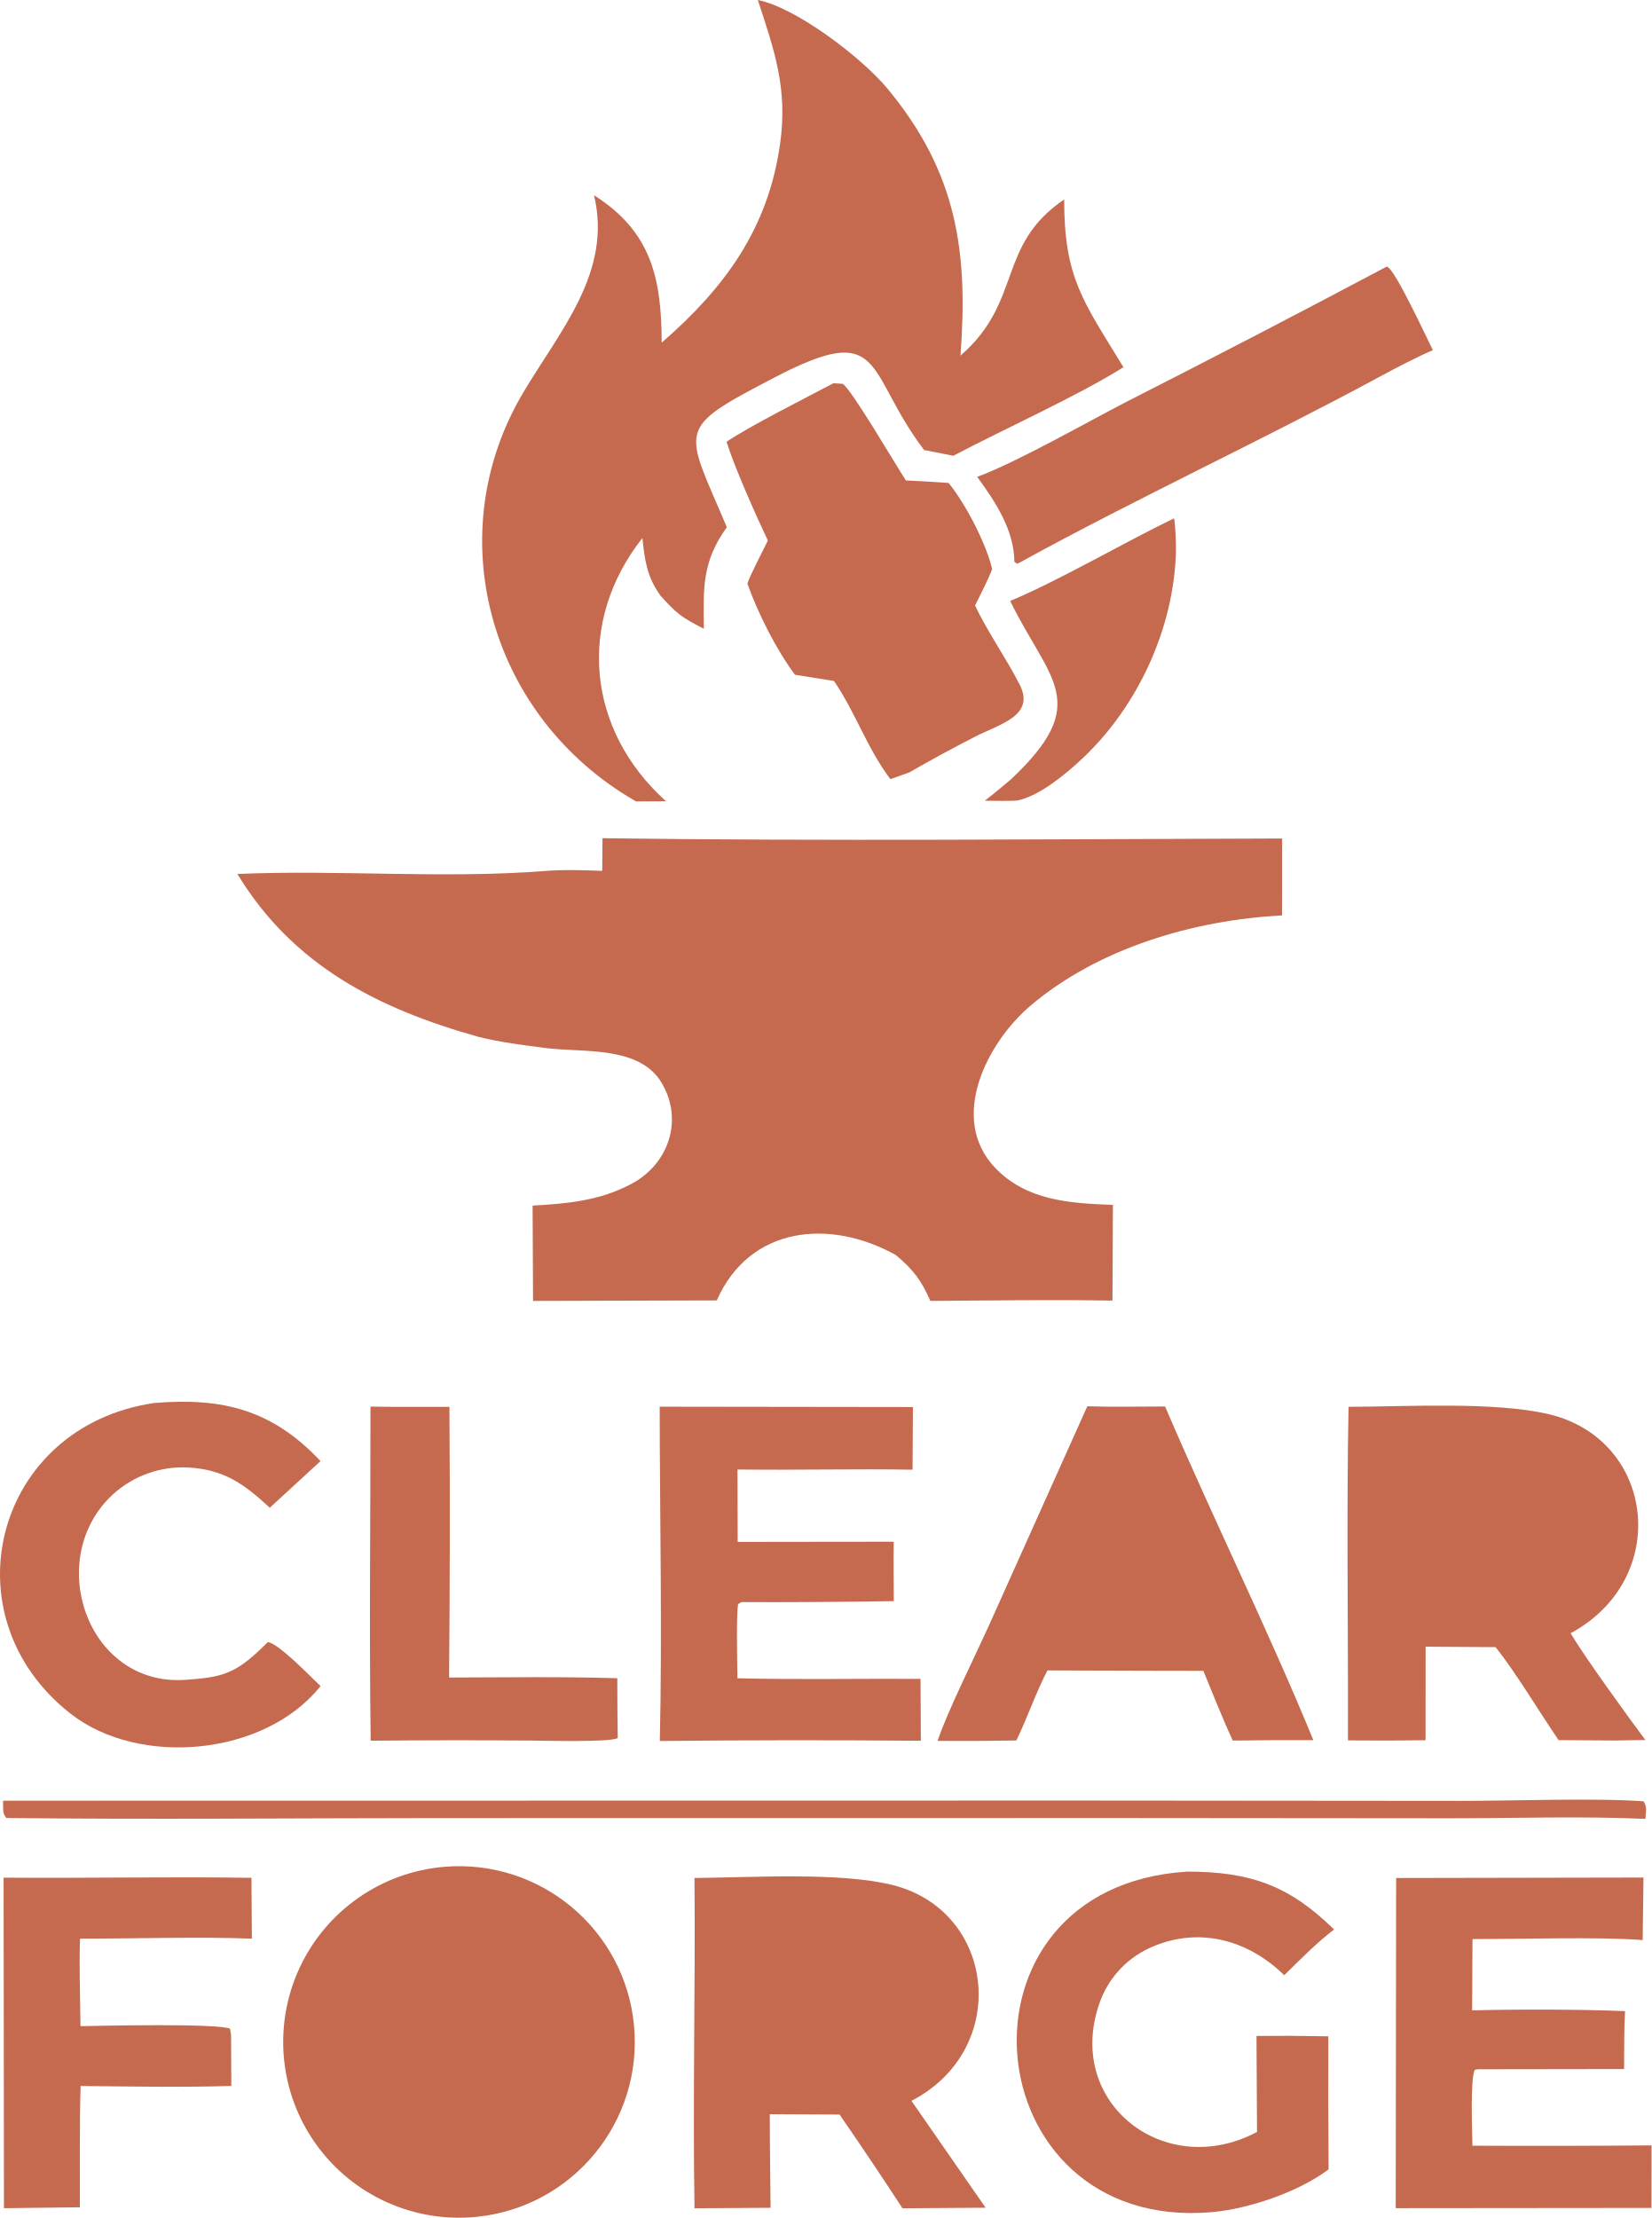
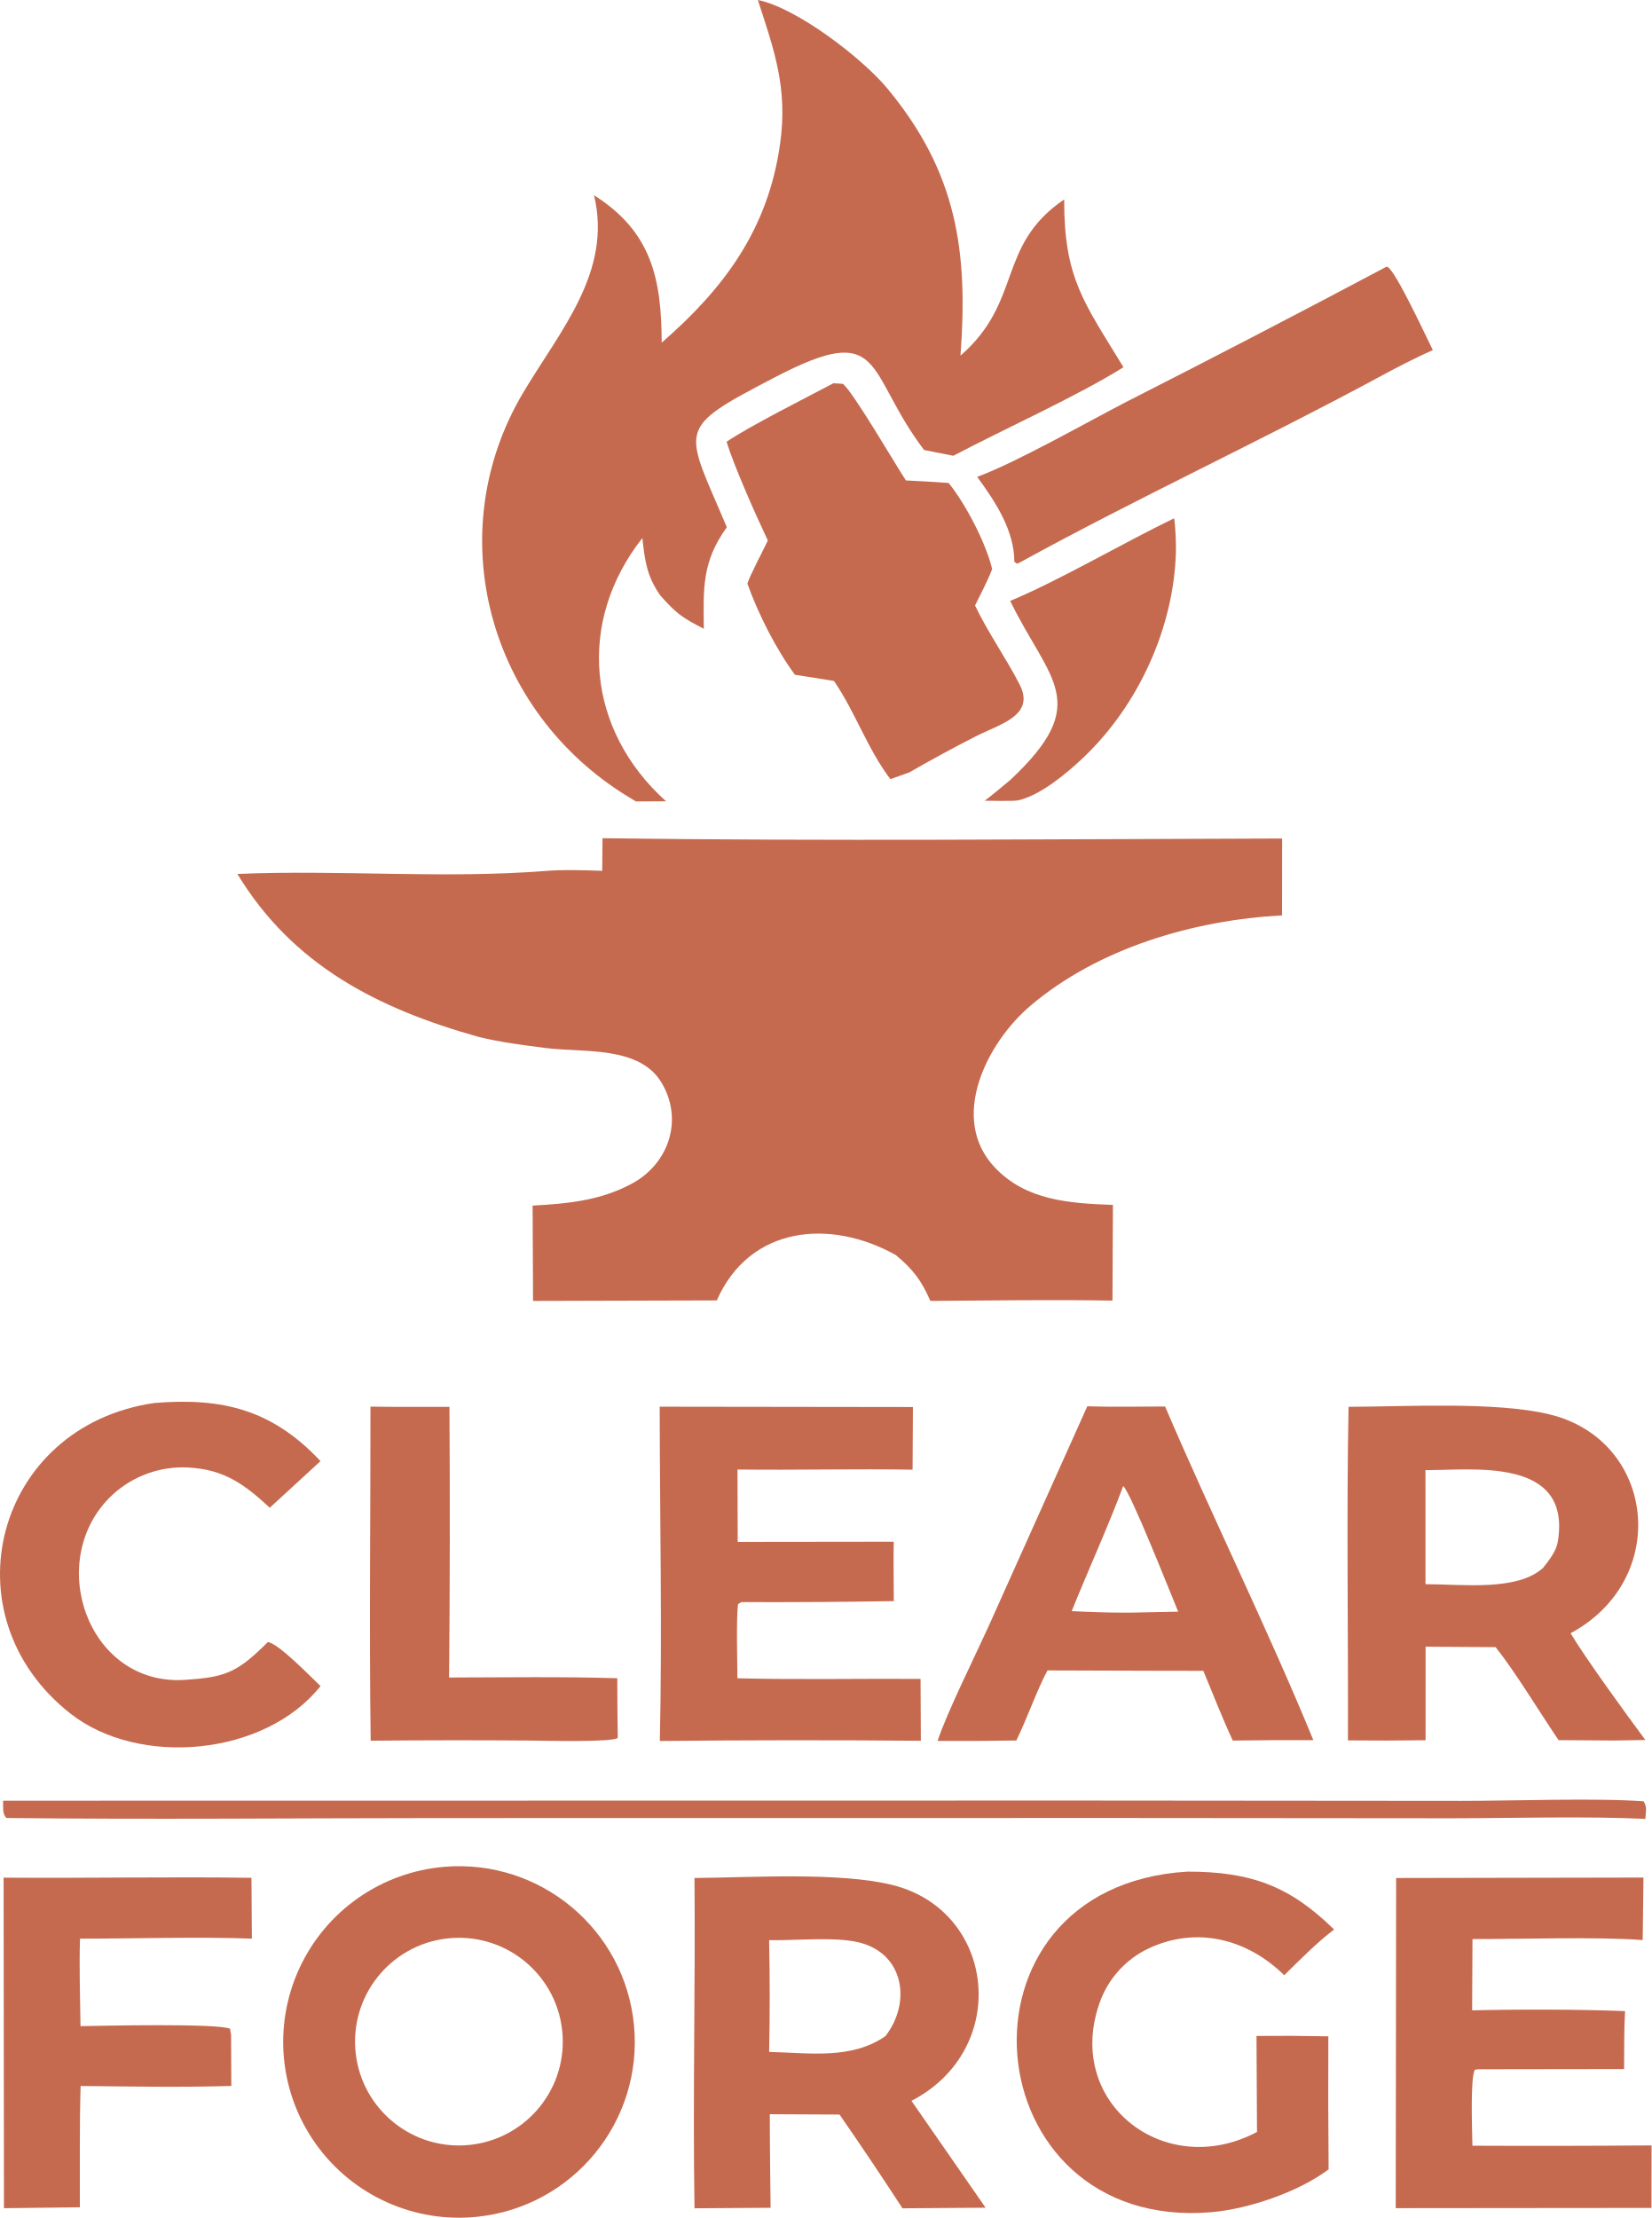
<svg xmlns="http://www.w3.org/2000/svg" width="344" height="462" viewBox="0 0 344 462" fill="none">
  <path d="M125.498 174.596C172.211 175.23 220.275 174.788 267.056 174.655L267.04 190.669C248.707 191.653 228.843 197.431 214.626 209.497C205.636 217.127 197.533 232.885 207.183 243.146C213.74 250.12 222.864 250.635 231.815 250.977L231.716 270.911C219.356 270.691 206.162 270.889 193.786 270.973C191.877 266.622 190.178 264.425 186.582 261.414C172.902 253.785 156.154 255.332 149.302 270.871L111.03 270.977L110.938 251.118C118.209 250.722 124.952 250.103 131.552 246.578C139.341 242.421 142.397 233.21 137.788 225.507C133.155 217.762 121.4 219.288 113.677 218.3C109.046 217.707 104.272 217.11 99.714 215.988C78.571 210.067 60.941 200.995 49.442 182.04C70.721 181.133 92.285 183.08 113.485 181.424C117.497 181.111 121.427 181.256 125.439 181.39L125.498 174.596Z" fill="#C66A4F" />
  <path d="M157.855 0C165.842 1.586 179.54 12.031 184.895 18.505C199.348 35.978 201.683 52.397 200.058 74.077C213.088 62.767 207.525 51.145 221.66 41.541C221.63 58.02 225.746 62.9 234.008 76.492C224.395 82.512 209.118 89.375 198.572 94.935L192.479 93.736C180.049 77.345 184.531 66.528 161.379 78.602C140.402 89.541 142.547 88.843 151.394 109.821C146.193 117.028 146.504 122.533 146.602 130.972C142.073 128.649 140.929 127.841 137.551 124.053C134.711 120.03 134.314 116.754 133.798 112.075C120.043 129.543 122.223 152.065 138.726 166.899L132.452 166.936L130.77 165.918C101.722 148.129 91.555 111.131 108.97 81.793C116.622 68.901 127.583 56.621 123.729 40.664C135.767 48.293 137.779 58.124 137.825 71.371C150.969 59.947 160.023 47.629 162.495 29.894C164.097 18.398 161.311 10.579 157.855 0Z" fill="#C66A4F" />
-   <path d="M92.575 388.847C112.577 387.19 130.188 401.934 132.062 421.916C133.936 441.893 119.375 459.656 99.413 461.744C86.309 463.115 73.479 457.34 65.816 446.622C58.154 435.908 56.84 421.903 62.376 409.95C67.912 397.997 79.445 389.937 92.575 388.847Z" fill="#C66A4F" />
-   <path d="M280.892 293.033C292.92 293.002 311.522 291.899 322.713 294.598C344.827 299.928 348.137 328.888 327.144 340.195C330.08 345.174 339.188 357.707 342.722 362.436L336.247 362.541L324.643 362.462C320.612 356.574 315.781 348.448 311.522 343.091L296.942 342.999L296.937 362.484C291.547 362.563 286.157 362.572 280.767 362.515C280.838 339.663 280.449 315.74 280.892 293.033Z" fill="#C66A4F" />
-   <path d="M144.656 391.176C156.498 391.079 174.859 389.902 185.87 392.631C207.442 397.979 210.599 426.855 189.851 437.596L205.295 459.858L197.447 459.911L187.979 459.981C183.702 453.411 179.331 446.899 174.869 440.452L160.348 440.382C160.336 446.837 160.449 453.403 160.507 459.871L144.659 459.977C144.286 436.91 144.852 414.164 144.656 391.176Z" fill="#C66A4F" />
+   <path d="M92.575 388.847C112.577 387.19 130.188 401.934 132.062 421.916C133.936 441.893 119.375 459.656 99.413 461.744C86.309 463.115 73.479 457.34 65.816 446.622C58.154 435.908 56.84 421.903 62.376 409.95C67.912 397.997 79.445 389.937 92.575 388.847Z M94.115 403.687C106.074 402.87 116.417 411.932 117.178 423.889C117.939 435.851 108.828 446.147 96.862 446.855C84.974 447.554 74.756 438.518 74 426.636C73.244 414.753 82.235 404.496 94.115 403.687Z" fill="#C66A4F" fill-rule="evenodd" />
+   <path d="M280.892 293.033C292.92 293.002 311.522 291.899 322.713 294.598C344.827 299.928 348.137 328.888 327.144 340.195C330.08 345.174 339.188 357.707 342.722 362.436L336.247 362.541L324.643 362.462C320.612 356.574 315.781 348.448 311.522 343.091L296.942 342.999L296.937 362.484C291.547 362.563 286.157 362.572 280.767 362.515C280.838 339.663 280.449 315.74 280.892 293.033Z M296.912 306.217C306.346 306.313 327.395 303.255 324.485 321.088C324.151 323.122 322.682 324.951 321.421 326.568C316.014 331.507 304.502 329.974 296.919 329.978L296.912 306.217Z" fill="#C66A4F" fill-rule="evenodd" />
+   <path d="M144.656 391.176C156.498 391.079 174.859 389.902 185.87 392.631C207.442 397.979 210.599 426.855 189.851 437.596L205.295 459.858L197.447 459.911L187.979 459.981C183.702 453.411 179.331 446.899 174.869 440.452L160.348 440.382C160.336 446.837 160.449 453.403 160.507 459.871L144.659 459.977C144.286 436.91 144.852 414.164 144.656 391.176Z M160.203 404.131C165.68 404.241 174.002 403.353 179.009 404.619C188.395 406.992 189.824 417.209 184.407 424.131C177.339 429 168.818 427.62 160.209 427.405C160.363 419.648 160.362 411.888 160.203 404.131Z" fill="#C66A4F" fill-rule="evenodd" />
  <path d="M173.602 79.826L175.536 79.949C177.447 81.207 186.53 96.8 188.689 100.07C191.654 100.21 194.618 100.386 197.579 100.596C201.064 104.83 205.423 113.209 206.656 118.532C205.868 120.697 204.152 123.96 203.096 126.12C205.712 131.651 209.548 137.043 212.384 142.592C215.718 149.117 208.144 150.847 203.11 153.442C198.473 155.816 193.895 158.303 189.379 160.899L185.458 162.294C180.596 155.86 178.13 148.261 173.706 141.841L165.581 140.55C161.613 135.19 157.925 127.84 155.674 121.567C156.209 119.832 158.961 114.653 159.934 112.588C157.45 107.357 152.885 97.075 151.335 92.02C156.154 88.739 168.092 82.749 173.602 79.826Z" fill="#C66A4F" />
-   <path d="M226.477 292.919C231.66 293.099 237.453 292.967 242.68 292.967C252.523 315.977 264.136 339.496 273.562 362.467C267.966 362.44 262.371 362.471 256.776 362.55C254.655 358.002 252.586 352.702 250.642 348.026L241.403 348.013L218.184 347.943C215.998 351.977 213.966 357.91 211.693 362.537C206.227 362.629 200.761 362.66 195.294 362.625C197.217 356.754 203.083 344.998 205.848 338.894L226.477 292.919Z" fill="#C66A4F" />
+   <path d="M226.477 292.919C231.66 293.099 237.453 292.967 242.68 292.967C252.523 315.977 264.136 339.496 273.562 362.467C267.966 362.44 262.371 362.471 256.776 362.55C254.655 358.002 252.586 352.702 250.642 348.026L241.403 348.013L218.184 347.943C215.998 351.977 213.966 357.91 211.693 362.537C206.227 362.629 200.761 362.66 195.294 362.625C197.217 356.754 203.083 344.998 205.848 338.894L226.477 292.919Z M233.954 309.539C235.497 310.8 243.893 332.1 245.409 335.708L235.583 335.902C231.288 335.937 227.52 335.805 223.226 335.59C226.695 326.981 230.759 318.113 233.954 309.539Z" fill="#C66A4F" fill-rule="evenodd" />
  <path d="M137.408 293.007L190.155 293.077L190.082 306.129C178.015 305.922 165.75 306.247 153.612 306.094L153.656 321.171L186.16 321.132C186.078 325.188 186.156 329.437 186.173 333.507C175.591 333.682 165.006 333.753 154.423 333.713L153.737 334.126C153.325 336.908 153.58 346.295 153.601 349.578C165.878 349.89 179.298 349.626 191.743 349.701L191.805 362.594C173.682 362.44 155.558 362.453 137.435 362.642C137.949 340.191 137.429 315.661 137.408 293.007Z" fill="#C66A4F" />
  <path d="M290.803 391.181L342.322 391.084L342.159 404.109C332.995 403.389 316.599 403.916 306.705 403.898L306.634 418.747C316.067 418.515 329.131 418.523 338.485 418.91C338.26 422.619 338.326 427.194 338.287 430.973L307.816 431.017L307.208 431.127C306.194 432.757 306.659 444.17 306.695 446.943C319.131 447.004 331.566 446.982 344.006 446.877L343.988 459.902L290.718 459.951L290.803 391.181Z" fill="#C66A4F" />
  <path d="M247.316 389.849C260.562 389.858 268.589 392.806 277.886 401.908C274.245 404.663 270.779 408.218 267.491 411.435C259.812 403.872 249.248 401.152 239.234 405.858C234.346 408.174 230.62 412.389 228.924 417.521C221.889 438.162 242.754 454.229 261.824 444.073L261.718 424.078L268.857 424.056L276.682 424.157C276.639 433.394 276.657 442.636 276.737 451.873C270.457 456.589 260.038 460.135 252.333 460.79C202.529 465.026 195.985 392.982 247.316 389.849Z" fill="#C66A4F" />
  <path d="M32.144 292.238C46.387 291.056 56.735 293.657 66.761 304.345L56.197 314.056C50.922 309.196 46.736 306.058 39.121 305.672C33.394 305.39 27.789 307.399 23.546 311.253C9.055 324.568 18.065 351.296 38.572 349.907C46.471 349.371 49.086 348.562 54.824 342.986L55.781 342.041C57.942 342.225 64.729 349.283 66.77 351.208C55.093 365.833 28.922 368.109 14.689 356.947C-11.393 336.491 -1.002 297.037 32.144 292.238Z" fill="#C66A4F" />
  <path d="M0.749 391.106C17.946 391.251 35.172 390.877 52.377 391.141L52.466 403.815C41.831 403.38 27.688 403.828 16.669 403.81C16.468 409.537 16.703 416.243 16.767 422.039C21.243 421.951 45.372 421.411 47.918 422.579L48.128 423.836L48.184 434.493C37.777 434.809 27.215 434.607 16.792 434.502C16.54 442.698 16.663 451.522 16.633 459.766L0.824 459.959L0.749 391.106Z" fill="#C66A4F" />
  <path d="M288.764 55.569C288.827 55.57 288.893 55.552 288.953 55.572C290.589 56.11 297.231 70.517 298.45 72.93C294.732 74.552 290.711 76.668 287.137 78.598C262.632 91.832 237.016 103.667 212.642 117.041L211.878 117.428L211.283 117.041C211.257 110.406 207.304 104.485 203.537 99.326C211.685 96.335 226.283 88.011 234.421 83.801C252.619 74.552 270.734 65.141 288.764 55.569Z" fill="#C66A4F" />
  <path d="M77.166 292.989C82.58 293.09 88.184 293.024 93.614 293.037C93.736 311.833 93.711 330.628 93.54 349.419C105.055 349.393 117.109 349.213 128.577 349.569C128.559 353.686 128.637 357.874 128.676 361.996C127.677 362.968 112.669 362.559 110.464 362.55C99.38 362.462 88.294 362.475 77.21 362.581C76.892 339.584 77.178 316.047 77.166 292.989Z" fill="#C66A4F" />
  <path d="M0.638 375.079L225.261 375.048L304.355 375.114C314.832 375.127 332.388 374.473 342.353 375.206C343.14 376.529 342.801 377.083 342.722 378.867C330.388 378.278 314.841 378.731 302.333 378.74L233.995 378.683L91.08 378.7C61.349 378.713 30.985 379.016 1.312 378.678C0.427 377.619 0.712 376.753 0.638 375.079Z" fill="#C66A4F" />
  <path d="M244.545 107.963C244.833 109.191 244.973 113.342 244.941 114.736C244.578 130.627 237.13 146.94 225.596 157.857C222.199 161.071 216.614 165.769 211.958 166.727C211.166 166.89 206.172 166.803 205.107 166.787C206.883 165.455 208.761 163.837 210.491 162.409C227.729 146.227 218.515 141.833 210.413 125.167C220.256 121.094 234.217 112.949 244.545 107.963Z" fill="#C66A4F" />
</svg>
